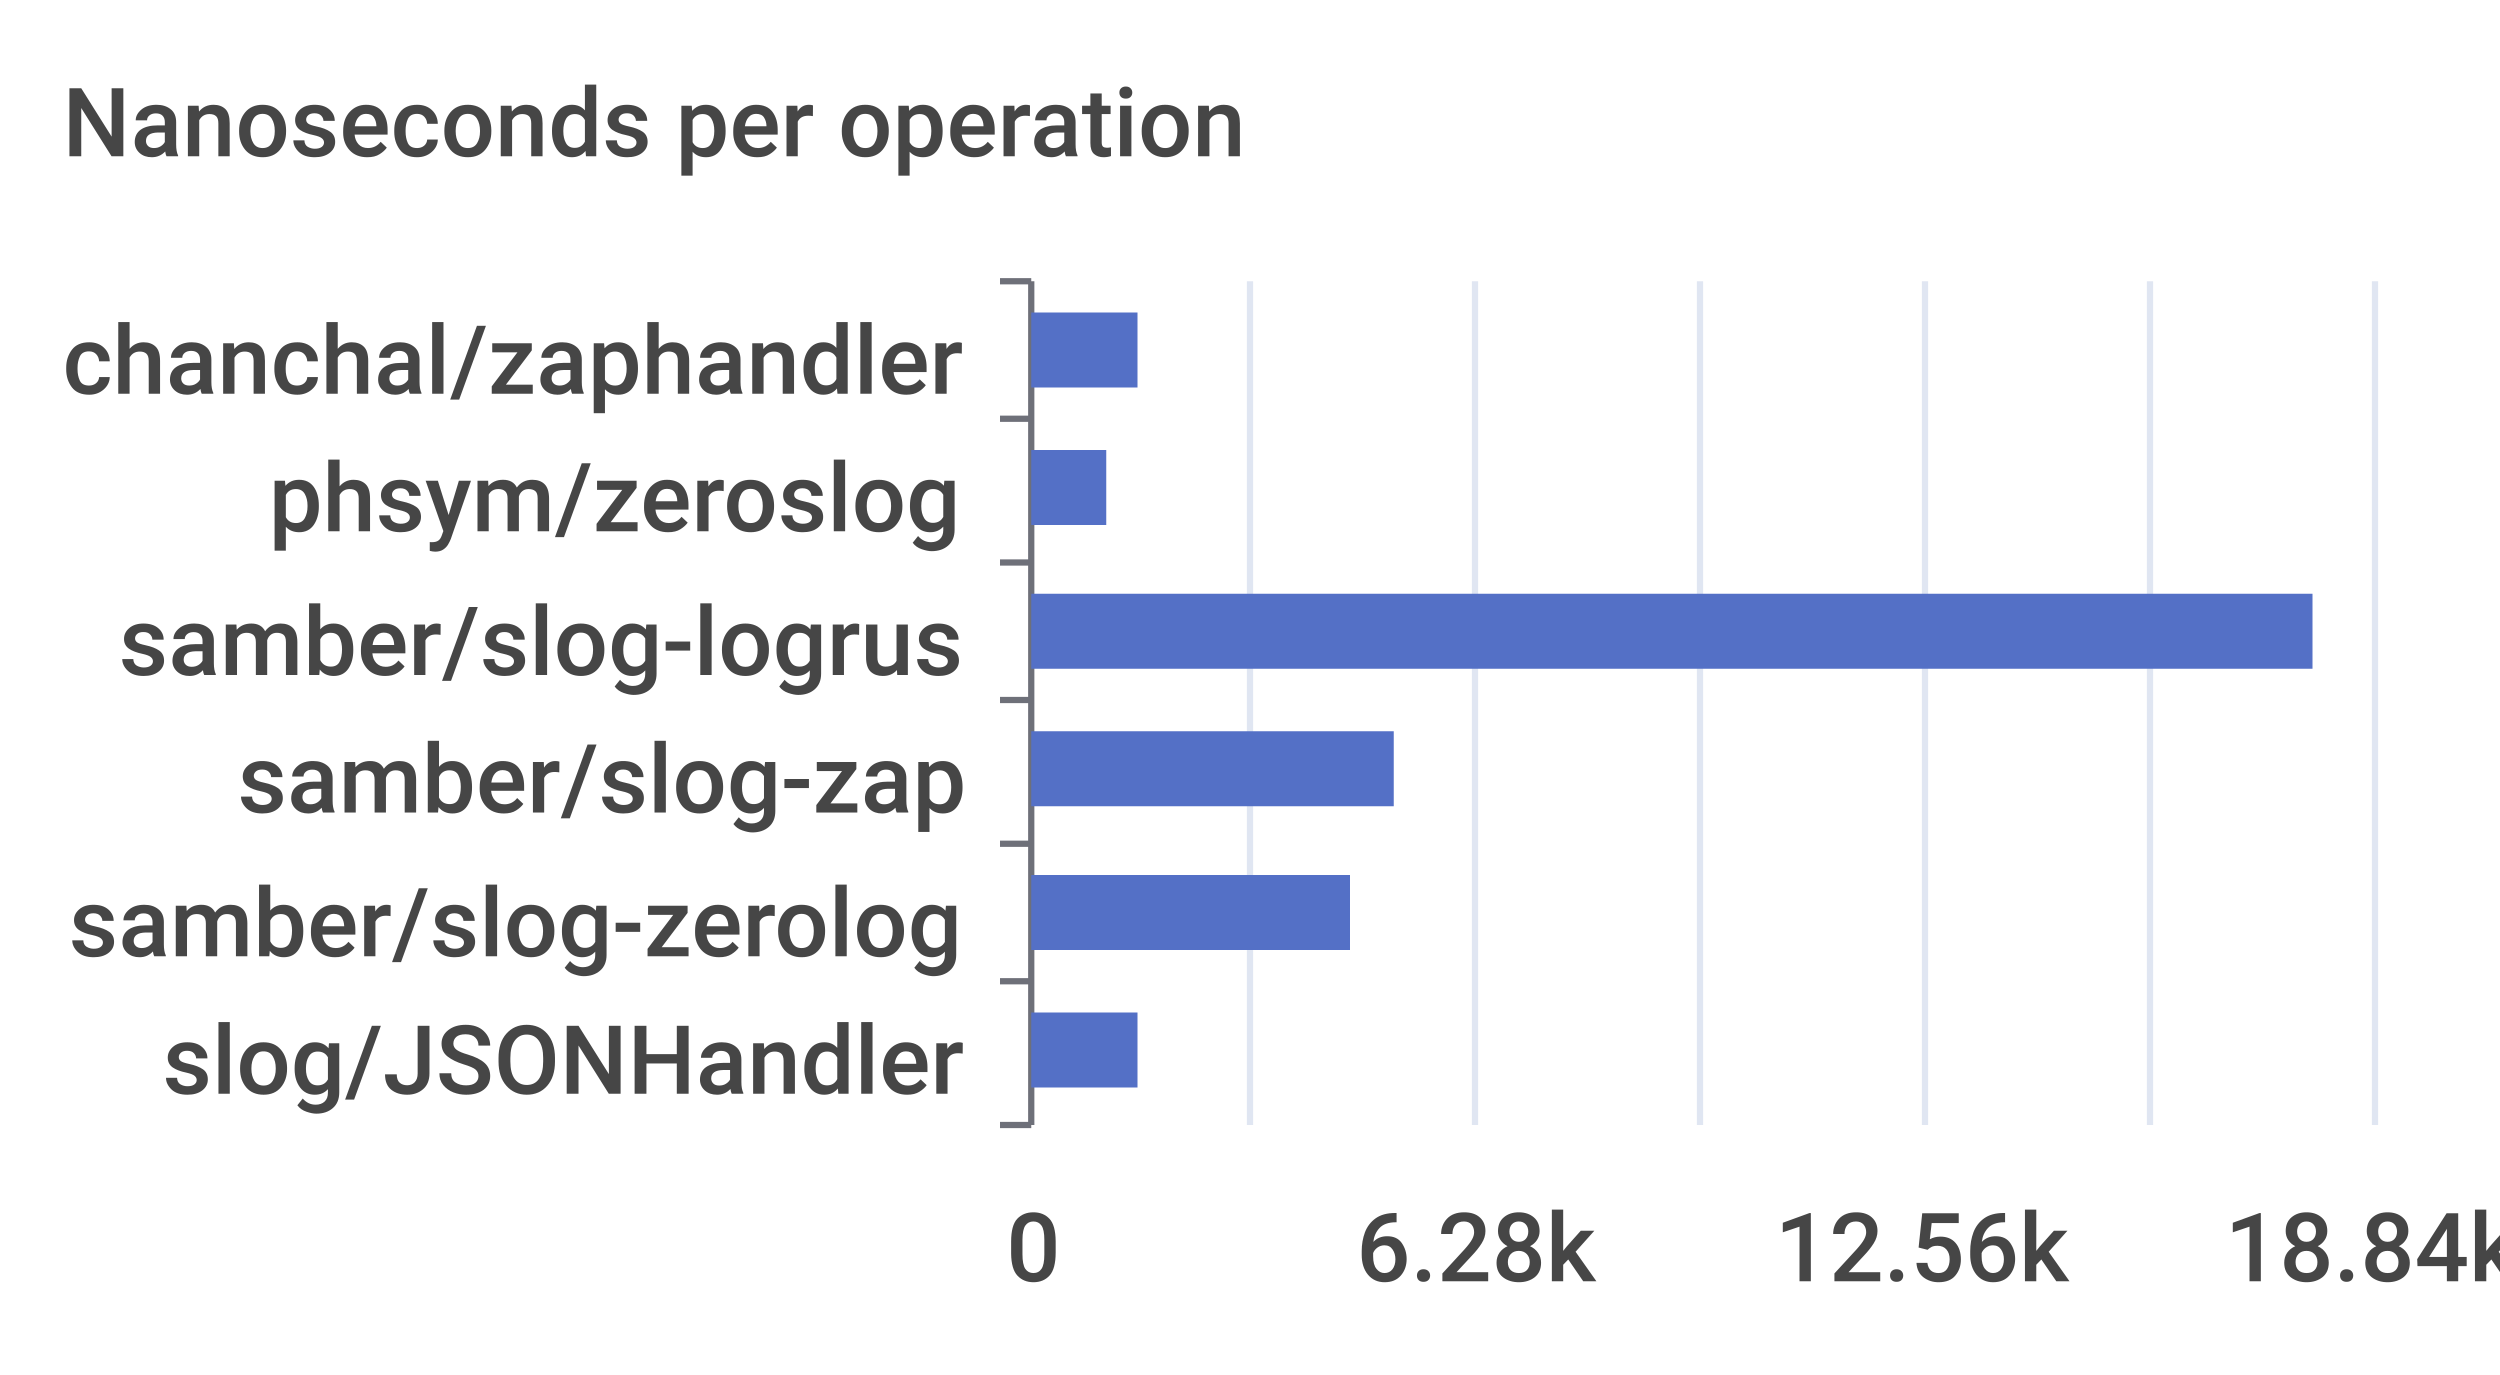
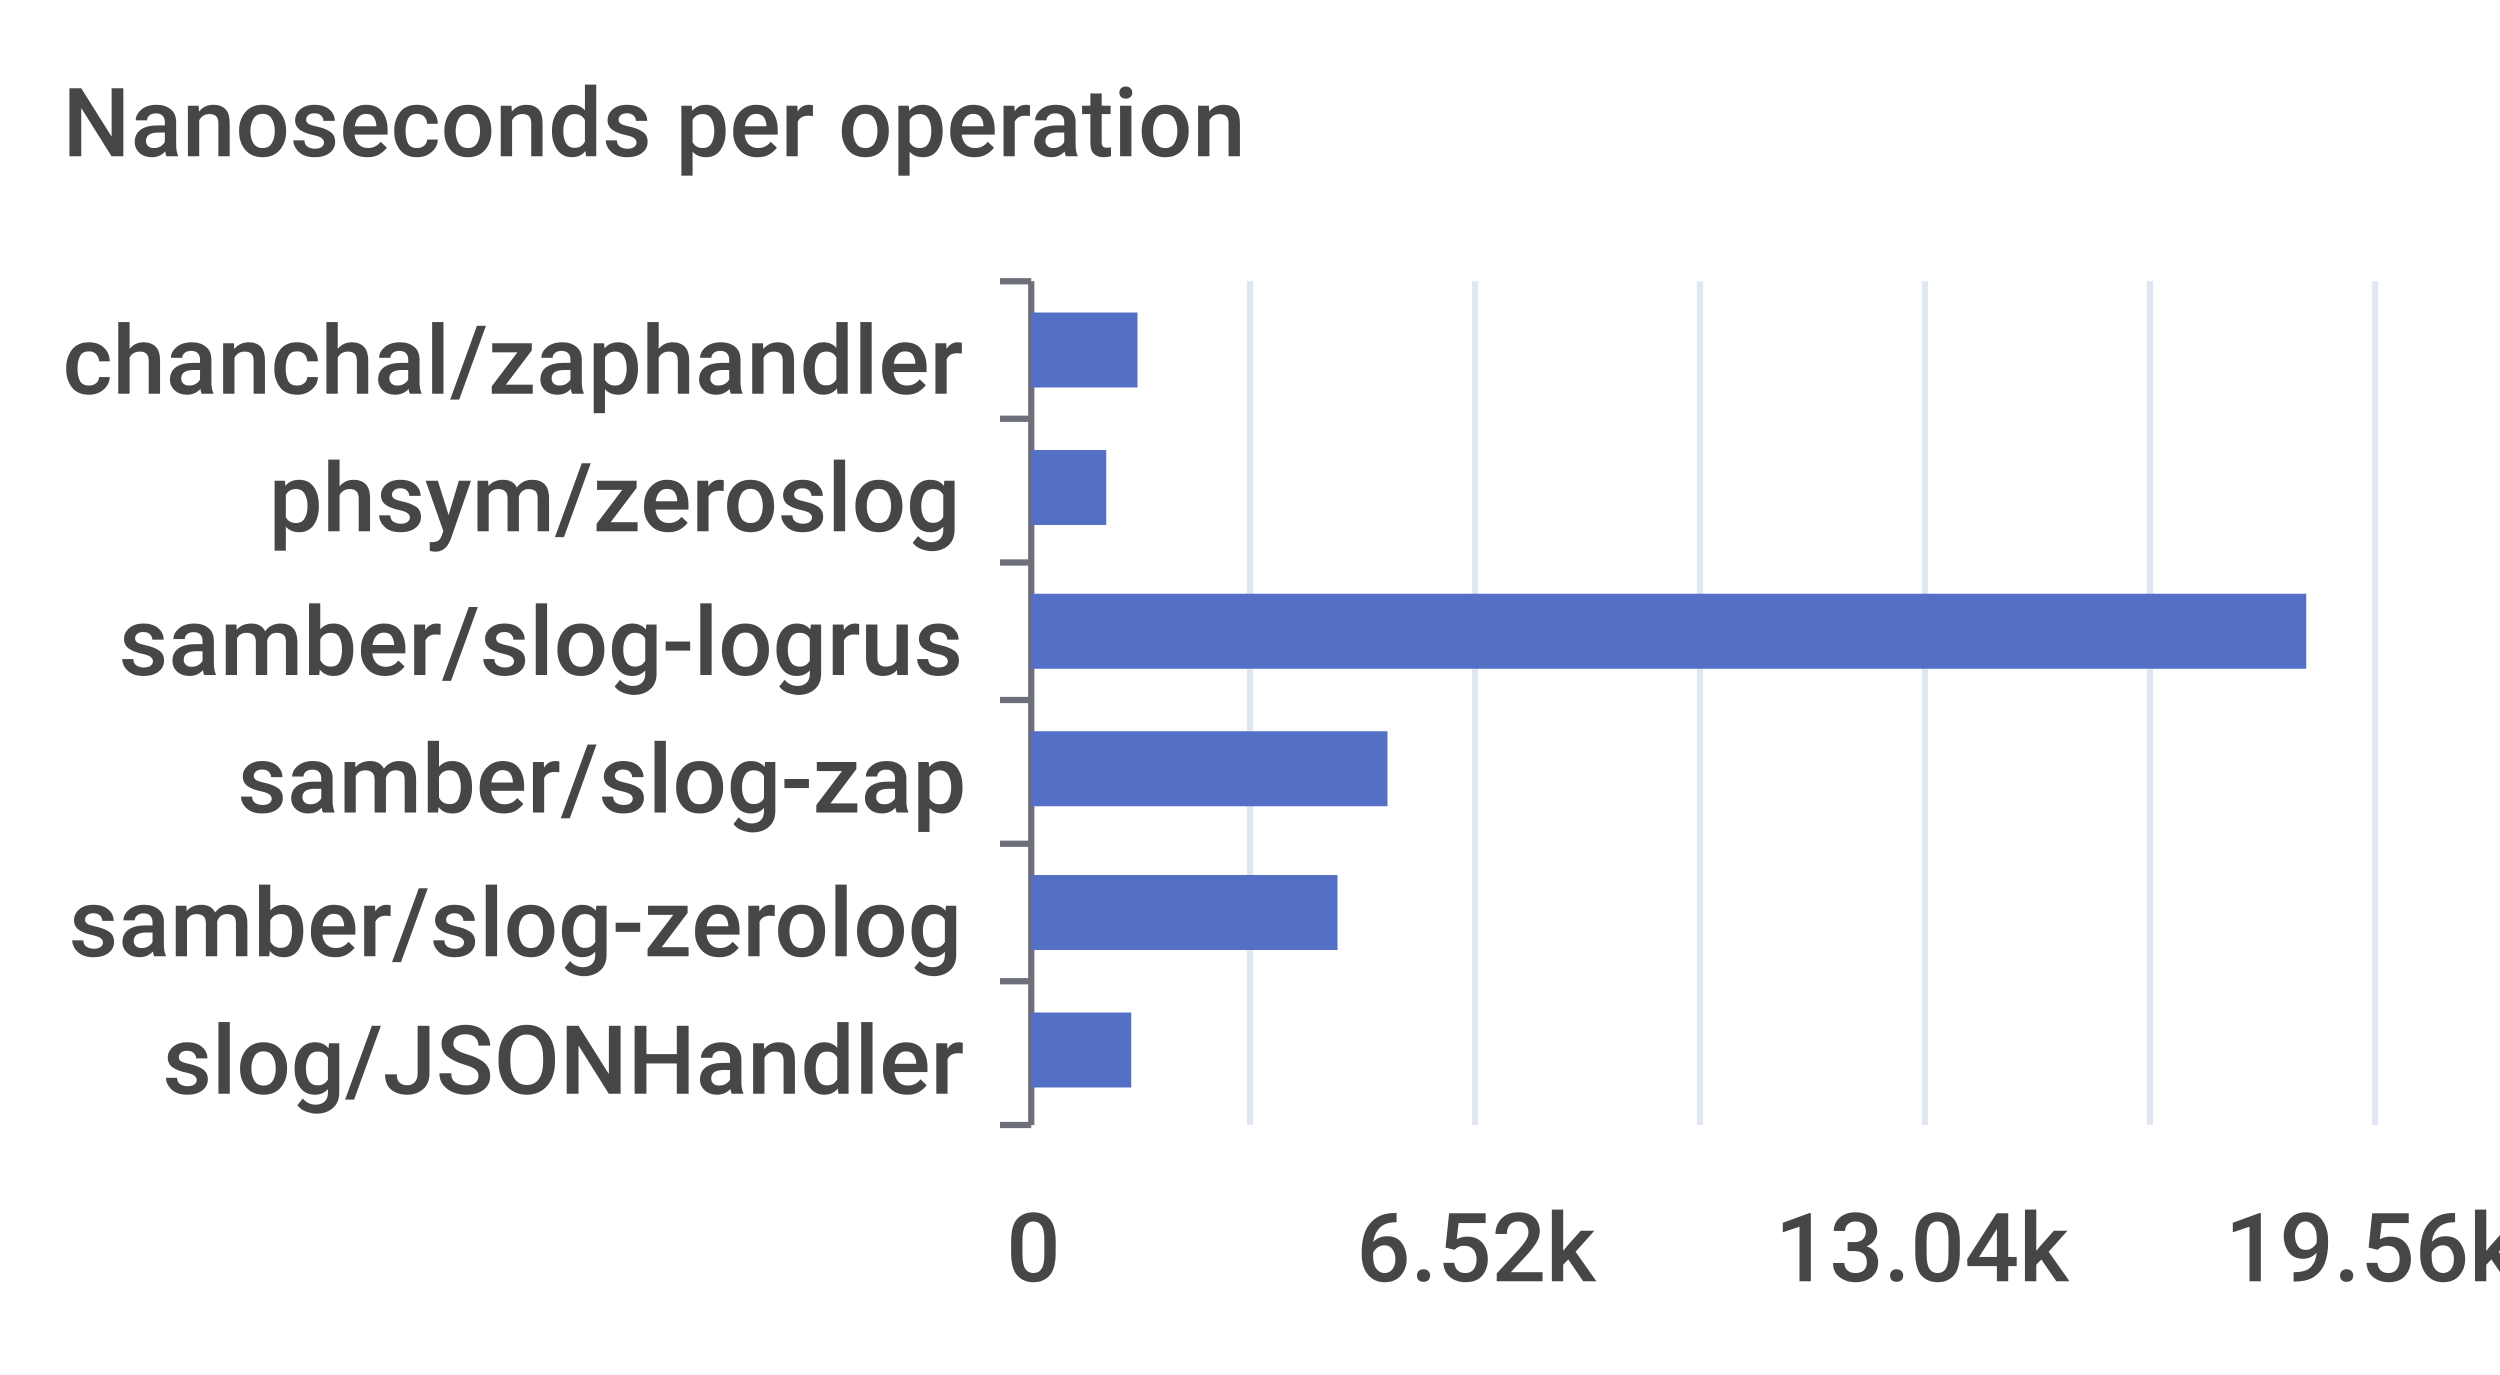
<svg xmlns="http://www.w3.org/2000/svg" width="400" height="220">\n<path d="M 0 0 L 400 0 L 400 220 L 0 220 L 0 0" style="stroke-width:0;stroke:none;fill:rgba(255,255,255,1.0)" />
  <text x="10" y="25" style="stroke-width:0;stroke:none;fill:rgba(70,70,70,1.0);font-size:15.3px;font-family:'Roboto Medium',sans-serif">Nanoseconds per operation</text>
  <path d="M 160 45 L 165 45" style="stroke-width:1;stroke:rgba(110,112,121,1.0);fill:none" />
  <path d="M 160 67 L 165 67" style="stroke-width:1;stroke:rgba(110,112,121,1.0);fill:none" />
  <path d="M 160 90 L 165 90" style="stroke-width:1;stroke:rgba(110,112,121,1.0);fill:none" />
  <path d="M 160 112 L 165 112" style="stroke-width:1;stroke:rgba(110,112,121,1.0);fill:none" />
  <path d="M 160 135 L 165 135" style="stroke-width:1;stroke:rgba(110,112,121,1.0);fill:none" />
  <path d="M 160 157 L 165 157" style="stroke-width:1;stroke:rgba(110,112,121,1.0);fill:none" />
  <path d="M 160 180 L 165 180" style="stroke-width:1;stroke:rgba(110,112,121,1.0);fill:none" />
  <path d="M 165 45 L 165 180" style="stroke-width:1;stroke:rgba(110,112,121,1.0);fill:none" />
  <text x="10" y="63" style="stroke-width:0;stroke:none;fill:rgba(70,70,70,1.0);font-size:15.3px;font-family:'Roboto Medium',sans-serif">chanchal/zaphandler</text>
  <text x="43" y="85" style="stroke-width:0;stroke:none;fill:rgba(70,70,70,1.0);font-size:15.3px;font-family:'Roboto Medium',sans-serif">phsym/zeroslog</text>
  <text x="19" y="108" style="stroke-width:0;stroke:none;fill:rgba(70,70,70,1.0);font-size:15.3px;font-family:'Roboto Medium',sans-serif">samber/slog-logrus</text>
  <text x="38" y="130" style="stroke-width:0;stroke:none;fill:rgba(70,70,70,1.0);font-size:15.3px;font-family:'Roboto Medium',sans-serif">samber/slog-zap</text>
  <text x="11" y="153" style="stroke-width:0;stroke:none;fill:rgba(70,70,70,1.0);font-size:15.3px;font-family:'Roboto Medium',sans-serif">samber/slog-zerolog</text>
  <text x="26" y="175" style="stroke-width:0;stroke:none;fill:rgba(70,70,70,1.0);font-size:15.3px;font-family:'Roboto Medium',sans-serif">slog/JSONHandler</text>
  <text x="161" y="205" style="stroke-width:0;stroke:none;fill:rgba(70,70,70,1.0);font-size:15.3px;font-family:'Roboto Medium',sans-serif">0</text>
-   <text x="217" y="205" style="stroke-width:0;stroke:none;fill:rgba(70,70,70,1.0);font-size:15.3px;font-family:'Roboto Medium',sans-serif">6.28k</text>
-   <text x="284" y="205" style="stroke-width:0;stroke:none;fill:rgba(70,70,70,1.0);font-size:15.3px;font-family:'Roboto Medium',sans-serif">12.56k</text>
-   <text x="356" y="205" style="stroke-width:0;stroke:none;fill:rgba(70,70,70,1.0);font-size:15.3px;font-family:'Roboto Medium',sans-serif">18.84k</text>
+   <text x="217" y="205" style="stroke-width:0;stroke:none;fill:rgba(70,70,70,1.0);font-size:15.3px;font-family:'Roboto Medium',sans-serif">6.52k</text>
+   <text x="284" y="205" style="stroke-width:0;stroke:none;fill:rgba(70,70,70,1.0);font-size:15.3px;font-family:'Roboto Medium',sans-serif">13.04k</text>
+   <text x="356" y="205" style="stroke-width:0;stroke:none;fill:rgba(70,70,70,1.0);font-size:15.3px;font-family:'Roboto Medium',sans-serif">19.56k</text>
  <path d="M 200 45 L 200 180" style="stroke-width:1;stroke:rgba(224,230,242,1.0);fill:none" />
  <path d="M 236 45 L 236 180" style="stroke-width:1;stroke:rgba(224,230,242,1.0);fill:none" />
  <path d="M 272 45 L 272 180" style="stroke-width:1;stroke:rgba(224,230,242,1.0);fill:none" />
  <path d="M 308 45 L 308 180" style="stroke-width:1;stroke:rgba(224,230,242,1.0);fill:none" />
  <path d="M 344 45 L 344 180" style="stroke-width:1;stroke:rgba(224,230,242,1.0);fill:none" />
  <path d="M 380 45 L 380 180" style="stroke-width:1;stroke:rgba(224,230,242,1.0);fill:none" />
-   <path d="M 165 162 L 182 162 L 182 174 L 165 174 L 165 162" style="stroke-width:0;stroke:none;fill:rgba(84,112,198,1.0)" />
-   <path d="M 165 140 L 216 140 L 216 152 L 165 152 L 165 140" style="stroke-width:0;stroke:none;fill:rgba(84,112,198,1.0)" />
-   <path d="M 165 117 L 223 117 L 223 129 L 165 129 L 165 117" style="stroke-width:0;stroke:none;fill:rgba(84,112,198,1.0)" />
-   <path d="M 165 95 L 370 95 L 370 107 L 165 107 L 165 95" style="stroke-width:0;stroke:none;fill:rgba(84,112,198,1.0)" />
+   <path d="M 165 162 L 181 162 L 181 174 L 165 174 L 165 162" style="stroke-width:0;stroke:none;fill:rgba(84,112,198,1.0)" />
+   <path d="M 165 140 L 214 140 L 214 152 L 165 152 L 165 140" style="stroke-width:0;stroke:none;fill:rgba(84,112,198,1.0)" />
+   <path d="M 165 117 L 222 117 L 222 129 L 165 129 L 165 117" style="stroke-width:0;stroke:none;fill:rgba(84,112,198,1.0)" />
+   <path d="M 165 95 L 369 95 L 369 107 L 165 107 L 165 95" style="stroke-width:0;stroke:none;fill:rgba(84,112,198,1.0)" />
  <path d="M 165 72 L 177 72 L 177 84 L 165 84 L 165 72" style="stroke-width:0;stroke:none;fill:rgba(84,112,198,1.0)" />
  <path d="M 165 50 L 182 50 L 182 62 L 165 62 L 165 50" style="stroke-width:0;stroke:none;fill:rgba(84,112,198,1.0)" />
</svg>
